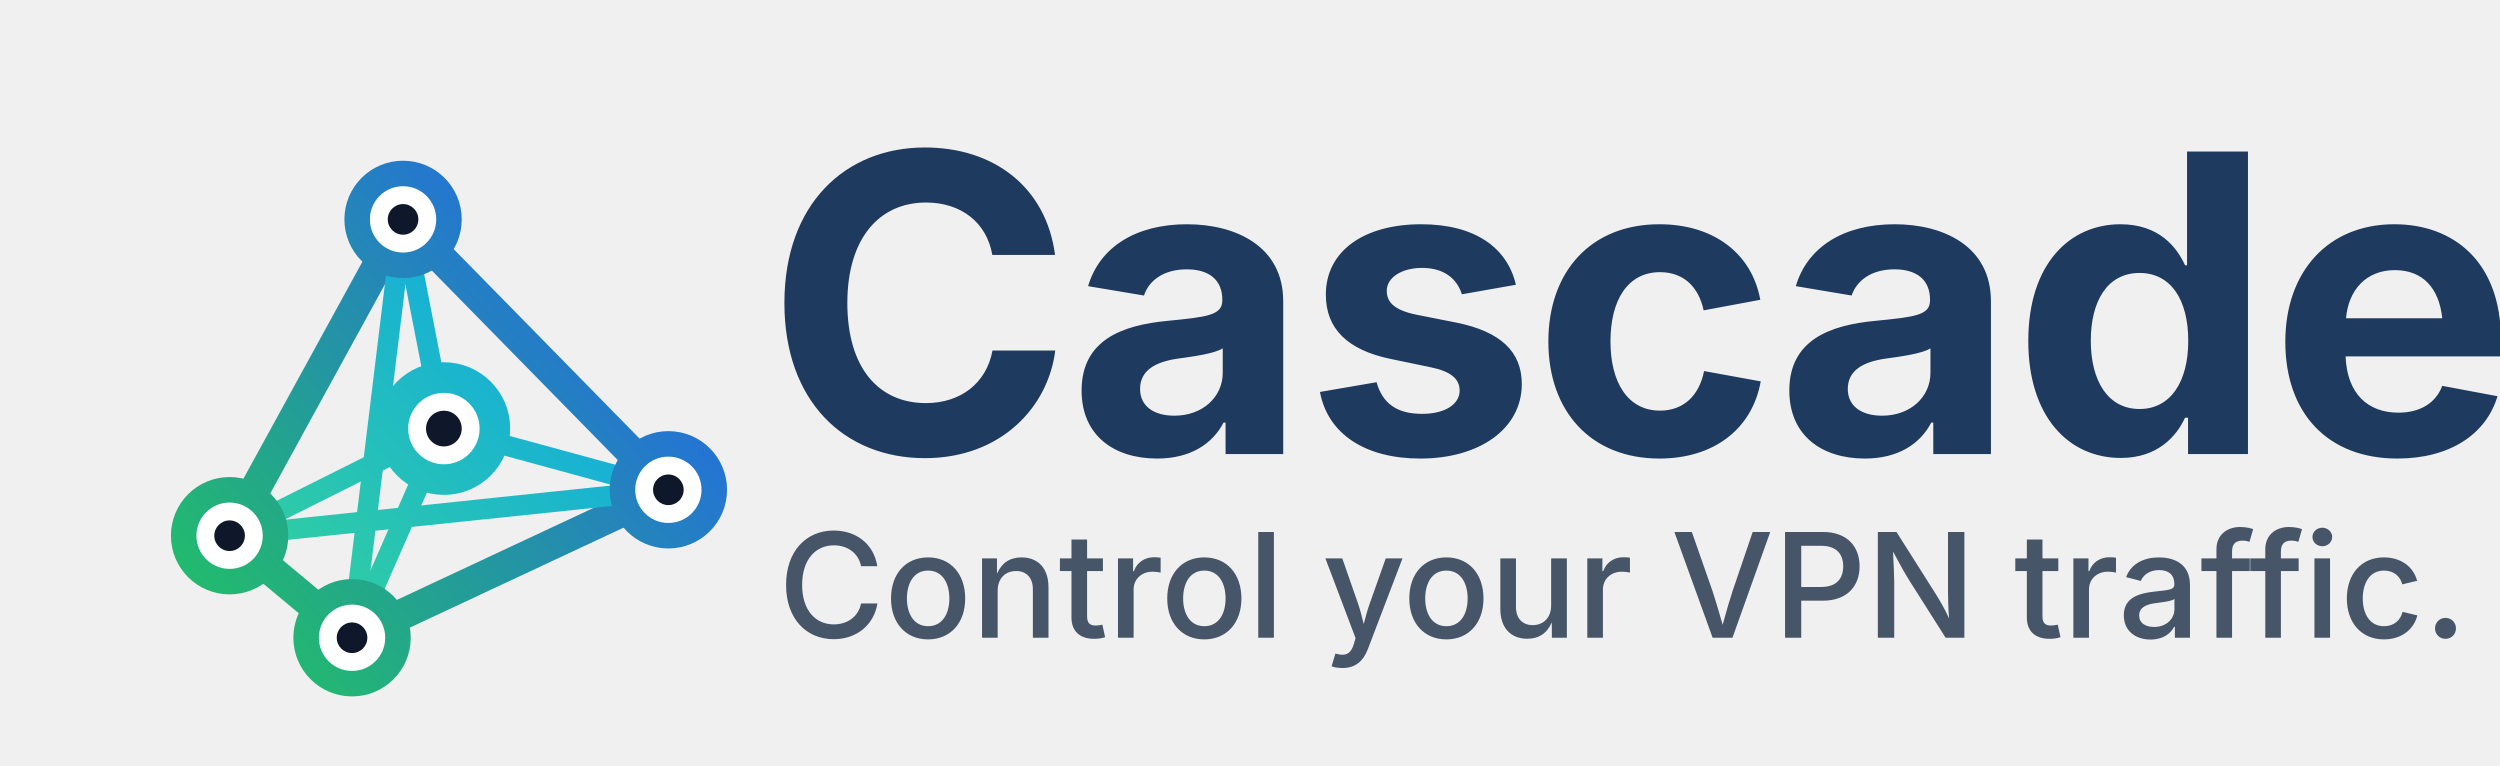
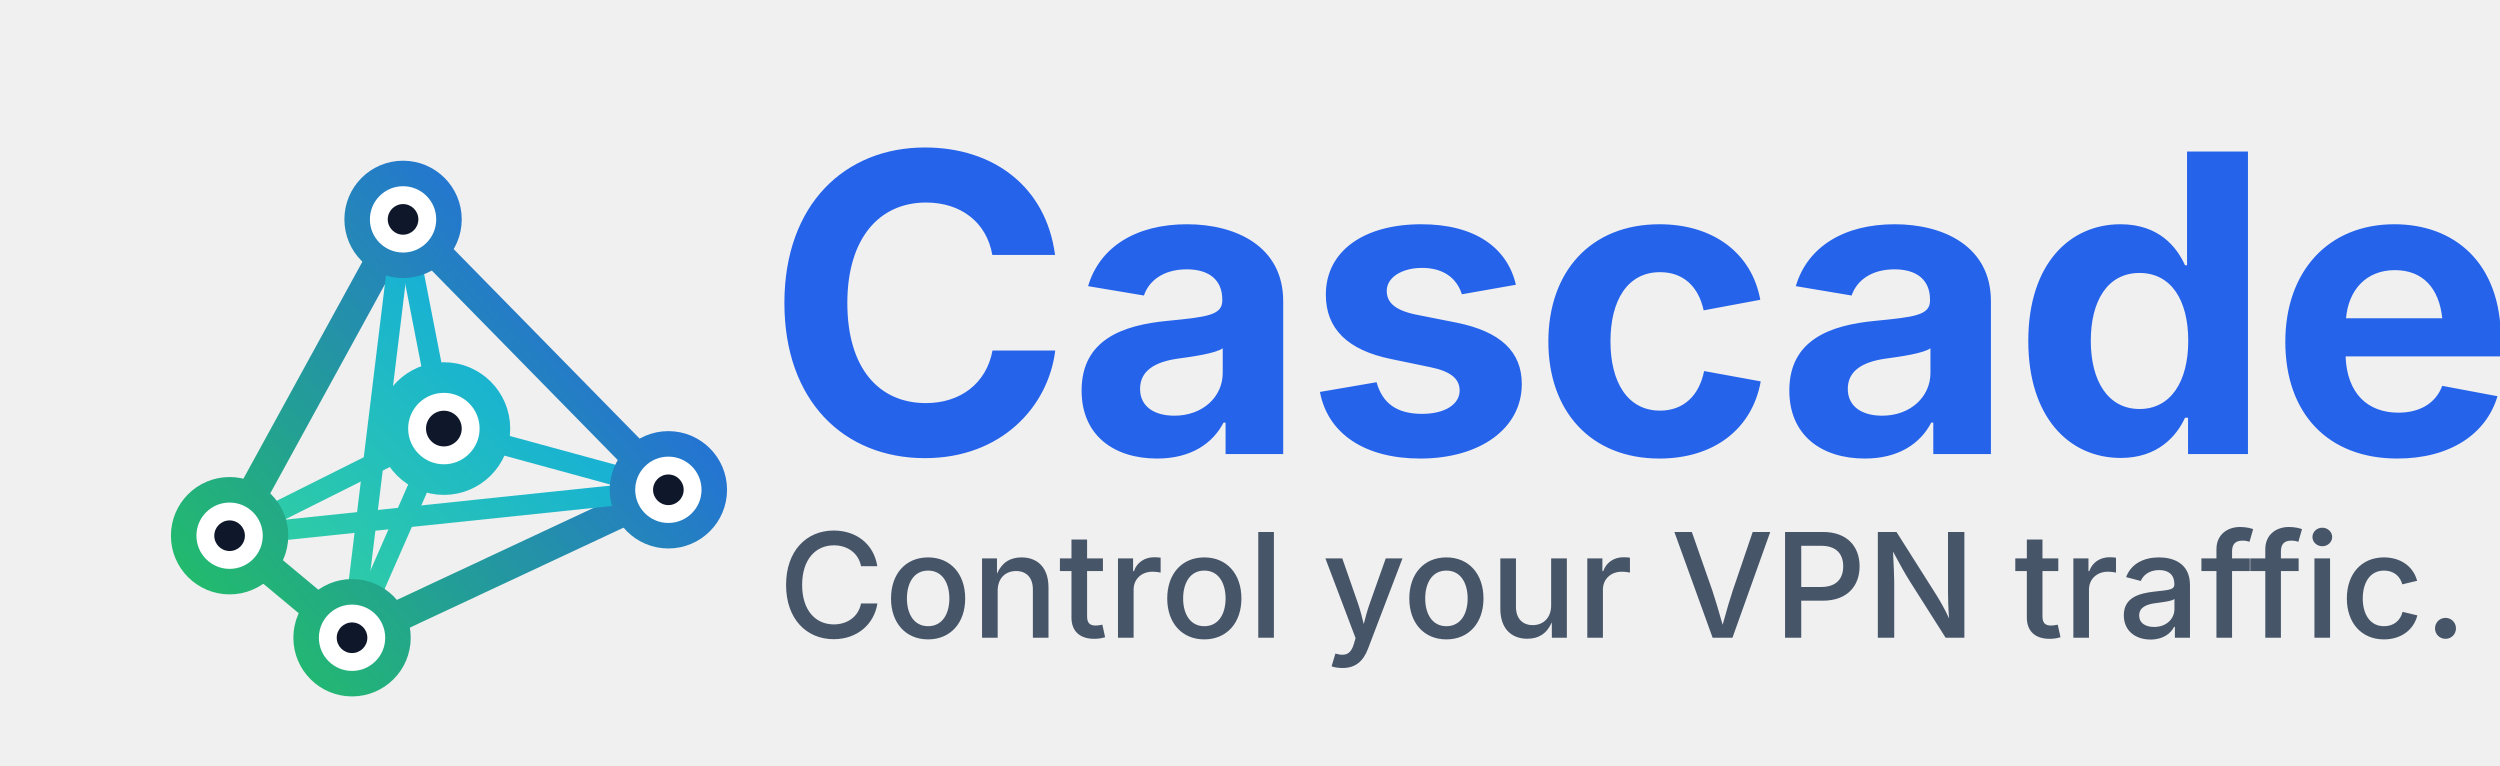
<svg xmlns="http://www.w3.org/2000/svg" width="980" height="300" viewBox="0 0 980 300" fill="none" role="img" aria-labelledby="title desc">
  <defs>
    <linearGradient id="gradA" x1="36" y1="230" x2="232" y2="58" gradientUnits="userSpaceOnUse">
      <stop offset="0" stop-color="#22C55E" />
      <stop offset="1" stop-color="#2563EB" />
    </linearGradient>
    <linearGradient id="gradB" x1="70" y1="214" x2="204" y2="76" gradientUnits="userSpaceOnUse">
      <stop offset="0" stop-color="#34D399" />
      <stop offset="1" stop-color="#0EA5E9" />
    </linearGradient>
    <style>
-       .brand { fill: #1E3A5F; font: 700 163px Inter, ui-sans-serif, system-ui, -apple-system, "Segoe UI", Roboto, Arial, sans-serif; letter-spacing: -2px; }
+       .brand { fill: #2563EB; font: 700 163px Inter, ui-sans-serif, system-ui, -apple-system, "Segoe UI", Roboto, Arial, sans-serif; letter-spacing: -2px; }
      .tag   { fill: #475569; font: 500 57px Inter, ui-sans-serif, system-ui, -apple-system, "Segoe UI", Roboto, Arial, sans-serif; letter-spacing: -0.2px; }
      .edgeA { stroke: url(#gradA); stroke-width: 12; stroke-linecap: round; stroke-linejoin: round; }
      .edgeB { stroke: url(#gradB); stroke-width: 8;  stroke-linecap: round; stroke-linejoin: round; }
      .nodeOuter     { fill: white; stroke: url(#gradA); stroke-width: 10; }
      .nodeInner     { fill: #0F172A; }
      .controller    { fill: white; stroke: url(#gradB); stroke-width: 12; }
      .controllerCore{ fill: #0F172A; }
      @media (prefers-color-scheme: dark) {
        .brand { fill: #E2E8F0; }
        .tag   { fill: #94A3B8; }
        .nodeOuter     { fill: #1E293B; }
        .nodeInner     { fill: #E2E8F0; }
        .controller    { fill: #1E293B; }
        .controllerCore{ fill: #E2E8F0; }
      }
    </style>
  </defs>
  <g transform="translate(20 20)">
    <path class="edgeA" d="M70 190 L138 66 L242 172 L118 230 Z" />
    <path class="edgeB" d="M70 190 L242 172" />
    <path class="edgeB" d="M138 66 L118 230" />
    <path class="edgeB" d="M154 148 L138 66" />
    <path class="edgeB" d="M154 148 L70 190" />
    <path class="edgeB" d="M154 148 L242 172" />
    <path class="edgeB" d="M154 148 L118 230" />
    <circle class="nodeOuter" cx="138" cy="66" r="18" />
    <circle class="nodeOuter" cx="70" cy="190" r="18" />
    <circle class="nodeOuter" cx="242" cy="172" r="18" />
    <circle class="nodeOuter" cx="118" cy="230" r="18" />
    <circle class="controller" cx="154" cy="148" r="20" />
    <circle class="controllerCore" cx="154" cy="148" r="7" />
    <circle class="nodeInner" cx="138" cy="66" r="6" />
    <circle class="nodeInner" cx="70" cy="190" r="6" />
    <circle class="nodeInner" cx="242" cy="172" r="6" />
    <circle class="nodeInner" cx="118" cy="230" r="6" />
  </g>
  <text x="300" y="178" class="brand">Cascade</text>
  <text x="305" y="250" class="tag">Control your VPN traffic.</text>
</svg>
